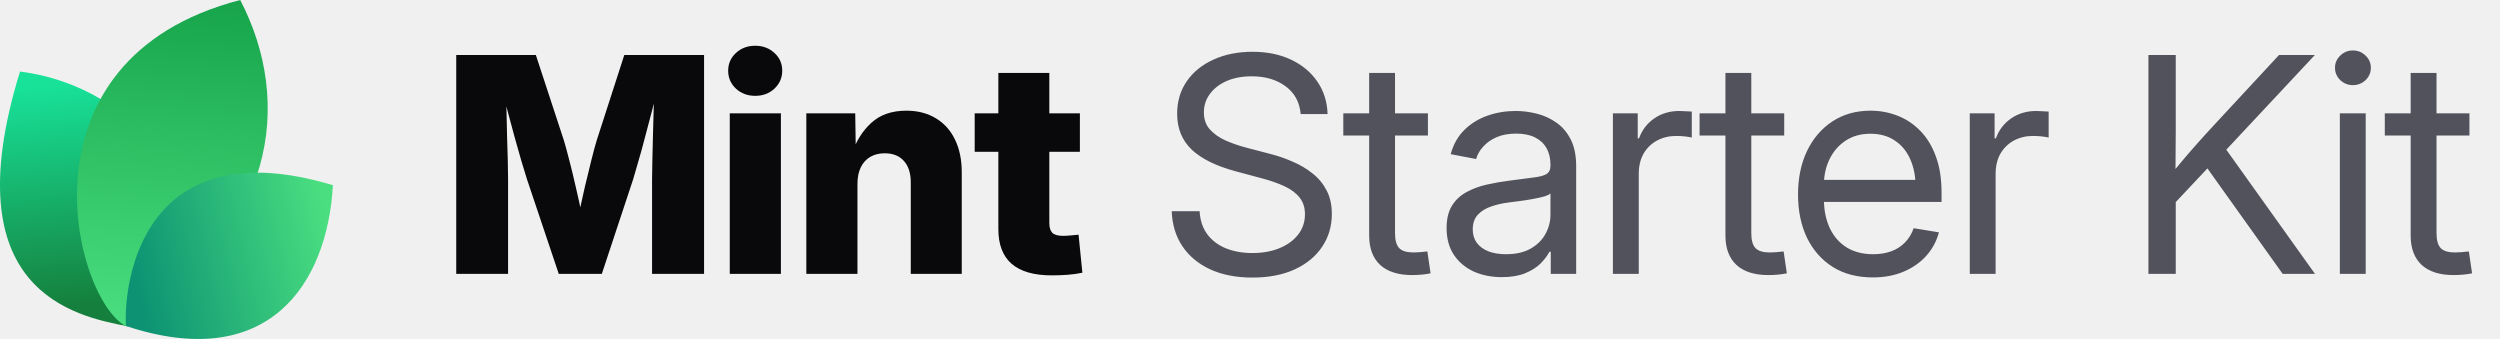
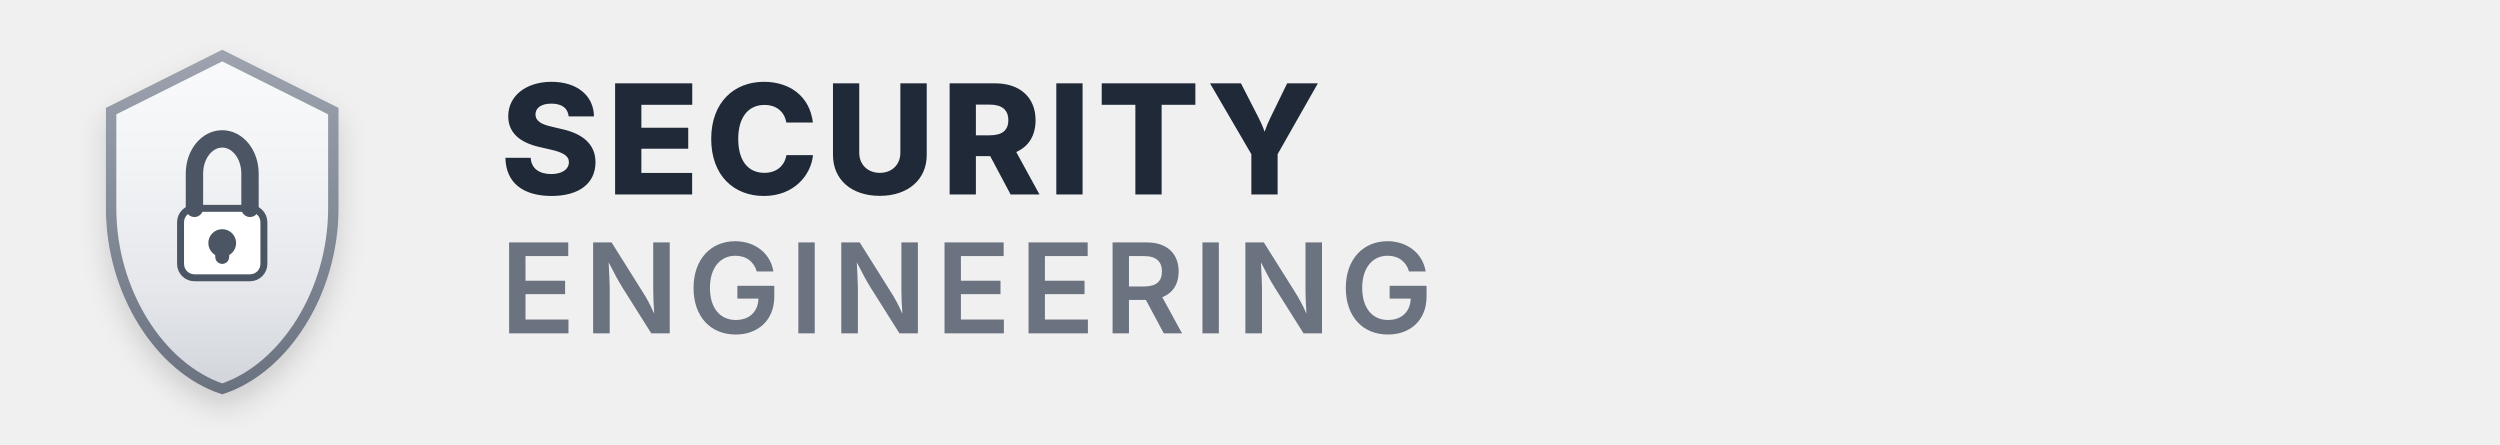
- <svg xmlns="http://www.w3.org/2000/svg" width="177" height="24" viewBox="0 0 177 24" fill="none">
-   <path d="M9.061 23.108C5.268 22.377 -3.391 20.627 1.417 5.064C9.634 6.099 16.973 14.064 9.061 23.108Z" fill="url(#paint0_linear_17557_2020)" />
-   <path d="M8.919 23.094C5.276 21.222 0.784 4.209 17.007 0C20.757 7.193 19.621 16.545 8.919 23.094Z" fill="url(#paint1_linear_17557_2020)" />
-   <path d="M8.914 23.079C8.735 19.882 10.159 9.085 23.57 13.111C23.181 20.123 18.984 26.418 8.914 23.079Z" fill="url(#paint2_linear_17557_2020)" />
-   <path d="M32.301 19.392V3.894H37.938L39.925 9.948C40.036 10.315 40.164 10.787 40.31 11.362C40.462 11.938 40.611 12.552 40.757 13.204C40.91 13.855 41.048 14.483 41.173 15.086C41.305 15.682 41.412 16.192 41.495 16.615H40.695C40.771 16.192 40.871 15.682 40.996 15.086C41.128 14.49 41.267 13.866 41.412 13.214C41.565 12.562 41.714 11.948 41.86 11.373C42.005 10.79 42.133 10.315 42.244 9.948L44.2 3.894H49.848V19.392H46.166V12.704C46.166 12.357 46.173 11.917 46.187 11.383C46.2 10.849 46.214 10.27 46.228 9.646C46.249 9.022 46.266 8.391 46.28 7.753C46.301 7.115 46.311 6.519 46.311 5.964H46.623C46.485 6.561 46.332 7.181 46.166 7.826C45.999 8.471 45.833 9.102 45.666 9.719C45.507 10.336 45.351 10.901 45.198 11.414C45.053 11.928 44.928 12.357 44.824 12.704L42.608 19.392H39.561L37.314 12.704C37.203 12.357 37.072 11.928 36.919 11.414C36.773 10.901 36.614 10.34 36.441 9.729C36.274 9.112 36.104 8.481 35.931 7.836C35.764 7.192 35.608 6.567 35.463 5.964H35.827C35.834 6.512 35.844 7.105 35.858 7.743C35.872 8.374 35.886 9.005 35.9 9.636C35.92 10.26 35.938 10.839 35.952 11.373C35.965 11.907 35.972 12.351 35.972 12.704V19.392H32.301ZM51.668 19.392V8.024H55.288V19.392H51.668ZM53.468 6.786C52.927 6.786 52.473 6.616 52.105 6.276C51.738 5.93 51.554 5.507 51.554 5.007C51.554 4.508 51.738 4.088 52.105 3.749C52.473 3.409 52.927 3.239 53.468 3.239C54.009 3.239 54.463 3.409 54.83 3.749C55.198 4.082 55.382 4.501 55.382 5.007C55.382 5.507 55.198 5.93 54.83 6.276C54.463 6.616 54.009 6.786 53.468 6.786ZM60.708 13.027V19.392H57.088V8.024H60.551L60.593 10.967H60.281C60.593 10.024 61.061 9.268 61.685 8.7C62.309 8.124 63.138 7.836 64.171 7.836C64.975 7.836 65.672 8.017 66.262 8.377C66.851 8.731 67.302 9.234 67.614 9.885C67.933 10.537 68.092 11.307 68.092 12.194V19.392H64.483V12.912C64.483 12.26 64.32 11.754 63.994 11.394C63.675 11.033 63.221 10.853 62.632 10.853C62.25 10.853 61.914 10.936 61.623 11.102C61.332 11.269 61.106 11.515 60.947 11.841C60.787 12.16 60.708 12.555 60.708 13.027ZM76.456 8.024V10.749H69.008V8.024H76.456ZM70.683 5.163H74.292V15.783C74.292 16.102 74.361 16.334 74.5 16.48C74.646 16.625 74.899 16.698 75.259 16.698C75.405 16.698 75.596 16.688 75.831 16.667C76.074 16.646 76.251 16.629 76.362 16.615L76.632 19.309C76.313 19.378 75.963 19.427 75.582 19.455C75.207 19.482 74.836 19.496 74.469 19.496C73.2 19.496 72.25 19.222 71.619 18.674C70.995 18.127 70.683 17.308 70.683 16.22V5.163Z" fill="#09090B" />
-   <path d="M88.667 19.652C87.523 19.652 86.528 19.458 85.682 19.07C84.843 18.681 84.188 18.137 83.716 17.437C83.245 16.736 82.992 15.908 82.957 14.951H84.933C84.968 15.596 85.148 16.14 85.474 16.584C85.8 17.021 86.24 17.354 86.795 17.582C87.35 17.804 87.974 17.915 88.667 17.915C89.388 17.915 90.026 17.801 90.581 17.572C91.143 17.343 91.583 17.024 91.902 16.615C92.228 16.199 92.391 15.717 92.391 15.169C92.391 14.698 92.266 14.306 92.017 13.994C91.767 13.675 91.413 13.408 90.956 13.193C90.498 12.978 89.954 12.787 89.323 12.621L87.502 12.132C86.123 11.765 85.082 11.255 84.382 10.603C83.689 9.944 83.342 9.095 83.342 8.055C83.342 7.174 83.571 6.404 84.028 5.746C84.486 5.087 85.117 4.577 85.921 4.217C86.726 3.849 87.645 3.666 88.678 3.666C89.718 3.666 90.63 3.853 91.413 4.227C92.204 4.602 92.824 5.122 93.275 5.787C93.726 6.446 93.965 7.209 93.993 8.076H92.089C92.013 7.23 91.656 6.574 91.018 6.11C90.387 5.638 89.586 5.403 88.615 5.403C87.95 5.403 87.36 5.513 86.847 5.735C86.341 5.957 85.946 6.262 85.661 6.651C85.377 7.032 85.235 7.469 85.235 7.961C85.235 8.447 85.377 8.849 85.661 9.168C85.946 9.48 86.317 9.74 86.774 9.948C87.232 10.149 87.724 10.319 88.251 10.457L89.884 10.884C90.439 11.023 90.977 11.206 91.496 11.435C92.023 11.657 92.495 11.934 92.911 12.267C93.334 12.593 93.67 12.995 93.92 13.474C94.17 13.945 94.294 14.504 94.294 15.149C94.294 16.015 94.066 16.788 93.608 17.468C93.157 18.148 92.512 18.681 91.673 19.07C90.834 19.458 89.832 19.652 88.667 19.652ZM101.097 8.024V9.594H95.106V8.024H101.097ZM96.937 5.163H98.767V16.521C98.767 17 98.865 17.347 99.059 17.562C99.26 17.77 99.6 17.874 100.078 17.874C100.21 17.874 100.366 17.867 100.546 17.853C100.733 17.832 100.903 17.815 101.056 17.801L101.285 19.351C101.097 19.392 100.886 19.423 100.65 19.444C100.414 19.465 100.189 19.475 99.974 19.475C98.996 19.475 98.244 19.236 97.717 18.758C97.197 18.272 96.937 17.579 96.937 16.677V5.163ZM106.33 19.621C105.595 19.621 104.932 19.489 104.343 19.226C103.754 18.955 103.285 18.564 102.939 18.05C102.592 17.53 102.419 16.896 102.419 16.147C102.419 15.495 102.547 14.965 102.804 14.556C103.06 14.146 103.403 13.828 103.833 13.599C104.263 13.363 104.742 13.186 105.269 13.068C105.796 12.95 106.333 12.857 106.881 12.787C107.574 12.69 108.132 12.617 108.555 12.569C108.978 12.52 109.287 12.441 109.481 12.33C109.675 12.212 109.772 12.014 109.772 11.737V11.654C109.772 11.203 109.679 10.815 109.492 10.489C109.311 10.163 109.041 9.91 108.68 9.729C108.32 9.549 107.872 9.459 107.338 9.459C106.805 9.459 106.34 9.546 105.945 9.719C105.556 9.892 105.241 10.118 104.998 10.395C104.755 10.665 104.593 10.953 104.509 11.258L102.71 10.915C102.897 10.222 103.22 9.65 103.677 9.199C104.135 8.748 104.679 8.412 105.31 8.19C105.941 7.968 106.607 7.857 107.307 7.857C107.8 7.857 108.295 7.92 108.795 8.044C109.301 8.169 109.765 8.381 110.188 8.679C110.611 8.97 110.951 9.369 111.208 9.875C111.464 10.374 111.593 11.005 111.593 11.768V19.392H109.793V17.822H109.7C109.568 18.085 109.363 18.359 109.086 18.643C108.809 18.921 108.444 19.153 107.994 19.34C107.543 19.527 106.988 19.621 106.33 19.621ZM106.621 17.998C107.321 17.998 107.904 17.867 108.368 17.603C108.84 17.333 109.19 16.986 109.419 16.563C109.654 16.133 109.772 15.682 109.772 15.211V13.692C109.703 13.769 109.554 13.841 109.325 13.911C109.096 13.973 108.829 14.032 108.524 14.088C108.226 14.143 107.921 14.192 107.609 14.233C107.304 14.275 107.033 14.309 106.798 14.337C106.354 14.393 105.938 14.49 105.549 14.628C105.168 14.76 104.86 14.954 104.624 15.211C104.388 15.467 104.27 15.811 104.27 16.241C104.27 16.615 104.367 16.934 104.561 17.198C104.762 17.461 105.04 17.662 105.393 17.801C105.747 17.933 106.156 17.998 106.621 17.998ZM114.193 19.392V8.024H115.951V9.792H116.045C116.253 9.209 116.61 8.741 117.116 8.388C117.622 8.034 118.219 7.857 118.905 7.857C119.058 7.857 119.217 7.864 119.384 7.878C119.55 7.885 119.682 7.892 119.779 7.899V9.74C119.716 9.719 119.578 9.695 119.363 9.667C119.155 9.639 118.922 9.625 118.666 9.625C118.174 9.625 117.726 9.733 117.324 9.948C116.922 10.163 116.603 10.471 116.367 10.874C116.138 11.276 116.024 11.758 116.024 12.319V19.392H114.193ZM126.322 8.024V9.594H120.33V8.024H126.322ZM122.161 5.163H123.992V16.521C123.992 17 124.089 17.347 124.283 17.562C124.484 17.77 124.824 17.874 125.302 17.874C125.434 17.874 125.59 17.867 125.77 17.853C125.958 17.832 126.127 17.815 126.28 17.801L126.509 19.351C126.322 19.392 126.11 19.423 125.874 19.444C125.639 19.465 125.413 19.475 125.198 19.475C124.221 19.475 123.468 19.236 122.941 18.758C122.421 18.272 122.161 17.579 122.161 16.677V5.163ZM132.604 19.642C131.502 19.642 130.555 19.396 129.765 18.903C128.974 18.404 128.364 17.714 127.934 16.834C127.511 15.946 127.3 14.927 127.3 13.775C127.3 12.611 127.511 11.584 127.934 10.697C128.364 9.802 128.964 9.102 129.734 8.596C130.51 8.089 131.408 7.836 132.428 7.836C133.1 7.836 133.738 7.954 134.341 8.19C134.952 8.426 135.489 8.783 135.954 9.261C136.425 9.74 136.793 10.343 137.056 11.071C137.327 11.792 137.462 12.645 137.462 13.63V14.296H128.433V12.735H136.463L135.631 13.297C135.631 12.541 135.506 11.876 135.257 11.3C135.007 10.725 134.643 10.277 134.165 9.958C133.686 9.632 133.107 9.469 132.428 9.469C131.748 9.469 131.162 9.632 130.67 9.958C130.177 10.284 129.796 10.725 129.526 11.279C129.262 11.827 129.13 12.441 129.13 13.12V14.046C129.13 14.864 129.273 15.572 129.557 16.168C129.841 16.757 130.243 17.211 130.763 17.53C131.283 17.842 131.901 17.998 132.615 17.998C133.093 17.998 133.523 17.929 133.905 17.79C134.293 17.645 134.619 17.433 134.882 17.156C135.153 16.879 135.354 16.546 135.486 16.157L137.275 16.449C137.108 17.08 136.81 17.634 136.38 18.113C135.95 18.591 135.413 18.966 134.768 19.236C134.123 19.507 133.402 19.642 132.604 19.642ZM139.459 19.392V8.024H141.217V9.792H141.311C141.519 9.209 141.876 8.741 142.382 8.388C142.888 8.034 143.485 7.857 144.171 7.857C144.324 7.857 144.483 7.864 144.649 7.878C144.816 7.885 144.948 7.892 145.045 7.899V9.74C144.982 9.719 144.844 9.695 144.629 9.667C144.421 9.639 144.188 9.625 143.932 9.625C143.439 9.625 142.992 9.733 142.59 9.948C142.188 10.163 141.869 10.471 141.633 10.874C141.404 11.276 141.29 11.758 141.29 12.319V19.392H139.459ZM153.429 14.961V12.715C153.783 12.257 154.136 11.82 154.49 11.404C154.844 10.981 155.204 10.565 155.572 10.156C155.939 9.74 156.314 9.327 156.695 8.918L161.355 3.894H163.893L157.277 10.967H157.184L153.429 14.961ZM152.108 19.392V3.894H154.043V9.241L154.022 12.559L154.043 13.505V19.392H152.108ZM161.615 19.392L155.967 11.477L157.173 9.969L163.903 19.392H161.615ZM165.661 19.392V8.024H167.492V19.392H165.661ZM166.587 6.027C166.24 6.027 165.942 5.909 165.692 5.673C165.443 5.43 165.318 5.139 165.318 4.799C165.318 4.459 165.443 4.172 165.692 3.936C165.942 3.693 166.24 3.572 166.587 3.572C166.934 3.572 167.232 3.693 167.482 3.936C167.731 4.172 167.856 4.459 167.856 4.799C167.856 5.139 167.731 5.43 167.482 5.673C167.232 5.909 166.934 6.027 166.587 6.027ZM174.836 8.024V9.594H168.844V8.024H174.836ZM170.675 5.163H172.506V16.521C172.506 17 172.603 17.347 172.797 17.562C172.998 17.77 173.338 17.874 173.816 17.874C173.948 17.874 174.104 17.867 174.284 17.853C174.472 17.832 174.641 17.815 174.794 17.801L175.023 19.351C174.836 19.392 174.624 19.423 174.388 19.444C174.153 19.465 173.927 19.475 173.712 19.475C172.735 19.475 171.982 19.236 171.455 18.758C170.935 18.272 170.675 17.579 170.675 16.677V5.163Z" fill="#52525C" />
+ <svg xmlns="http://www.w3.org/2000/svg" width="360" height="64" viewBox="0 0 360 64" fill="none">
+   <path d="M32 8L16 16V30C16 42 23 53 32 56C41 53 48 42 48 30V16L32 8Z" fill="url(#shieldGradient)" stroke="url(#strokeGradient)" stroke-width="1.5" filter="url(#dropShadow)" />
+   <rect x="26" y="30" width="12" height="10" rx="2" fill="#FFFFFF" stroke="#4B5563" stroke-width="1" />
+   <path d="M28 30V25C28 22.2 29.8 20 32 20C34.2 20 36 22.2 36 25V30" stroke="#4B5563" stroke-width="2.5" stroke-linecap="round" fill="none" />
+   <circle cx="32" cy="35" r="2" fill="#4B5563" />
+   <rect x="31" y="35" width="2" height="3" rx="1" fill="#4B5563" />
+   <text x="72" y="28" font-family="Inter, -apple-system, BlinkMacSystemFont, 'Segoe UI', Roboto, sans-serif" font-size="22" font-weight="800" letter-spacing="0.8px" fill="#1F2937">SECURITY</text>
+   <text x="72" y="48" font-family="Inter, -apple-system, BlinkMacSystemFont, 'Segoe UI', Roboto, sans-serif" font-size="18" font-weight="600" letter-spacing="1.2px" fill="#6B7280">ENGINEERING</text>
  <defs>
-     <linearGradient id="paint0_linear_17557_2020" x1="3.776" y1="5.916" x2="5.232" y2="21.559" gradientUnits="userSpaceOnUse">
-       <stop stop-color="#18E299" />
-       <stop offset="1" stop-color="#15803D" />
+     <linearGradient id="shieldGradient" x1="32" y1="8" x2="32" y2="56" gradientUnits="userSpaceOnUse">
+       <stop offset="0%" stop-color="#F9FAFB" />
+       <stop offset="30%" stop-color="#F3F4F6" />
+       <stop offset="70%" stop-color="#E5E7EB" />
+       <stop offset="100%" stop-color="#D1D5DB" />
    </linearGradient>
-     <linearGradient id="paint1_linear_17557_2020" x1="12.171" y1="-0.718" x2="10.19" y2="22.983" gradientUnits="userSpaceOnUse">
-       <stop stop-color="#16A34A" />
-       <stop offset="1" stop-color="#4ADE80" />
+     <linearGradient id="strokeGradient" x1="32" y1="8" x2="32" y2="56" gradientUnits="userSpaceOnUse">
+       <stop offset="0%" stop-color="#9CA3AF" />
+       <stop offset="100%" stop-color="#6B7280" />
    </linearGradient>
-     <linearGradient id="paint2_linear_17557_2020" x1="23.133" y1="15.353" x2="9.338" y2="18.52" gradientUnits="userSpaceOnUse">
-       <stop stop-color="#4ADE80" />
-       <stop offset="1" stop-color="#0D9373" />
-     </linearGradient>
+     <filter id="dropShadow" x="-20%" y="-20%" width="140%" height="140%">
+       <feDropShadow dx="0" dy="2" stdDeviation="2" flood-color="#000000" flood-opacity="0.15" />
+     </filter>
  </defs>
</svg>
